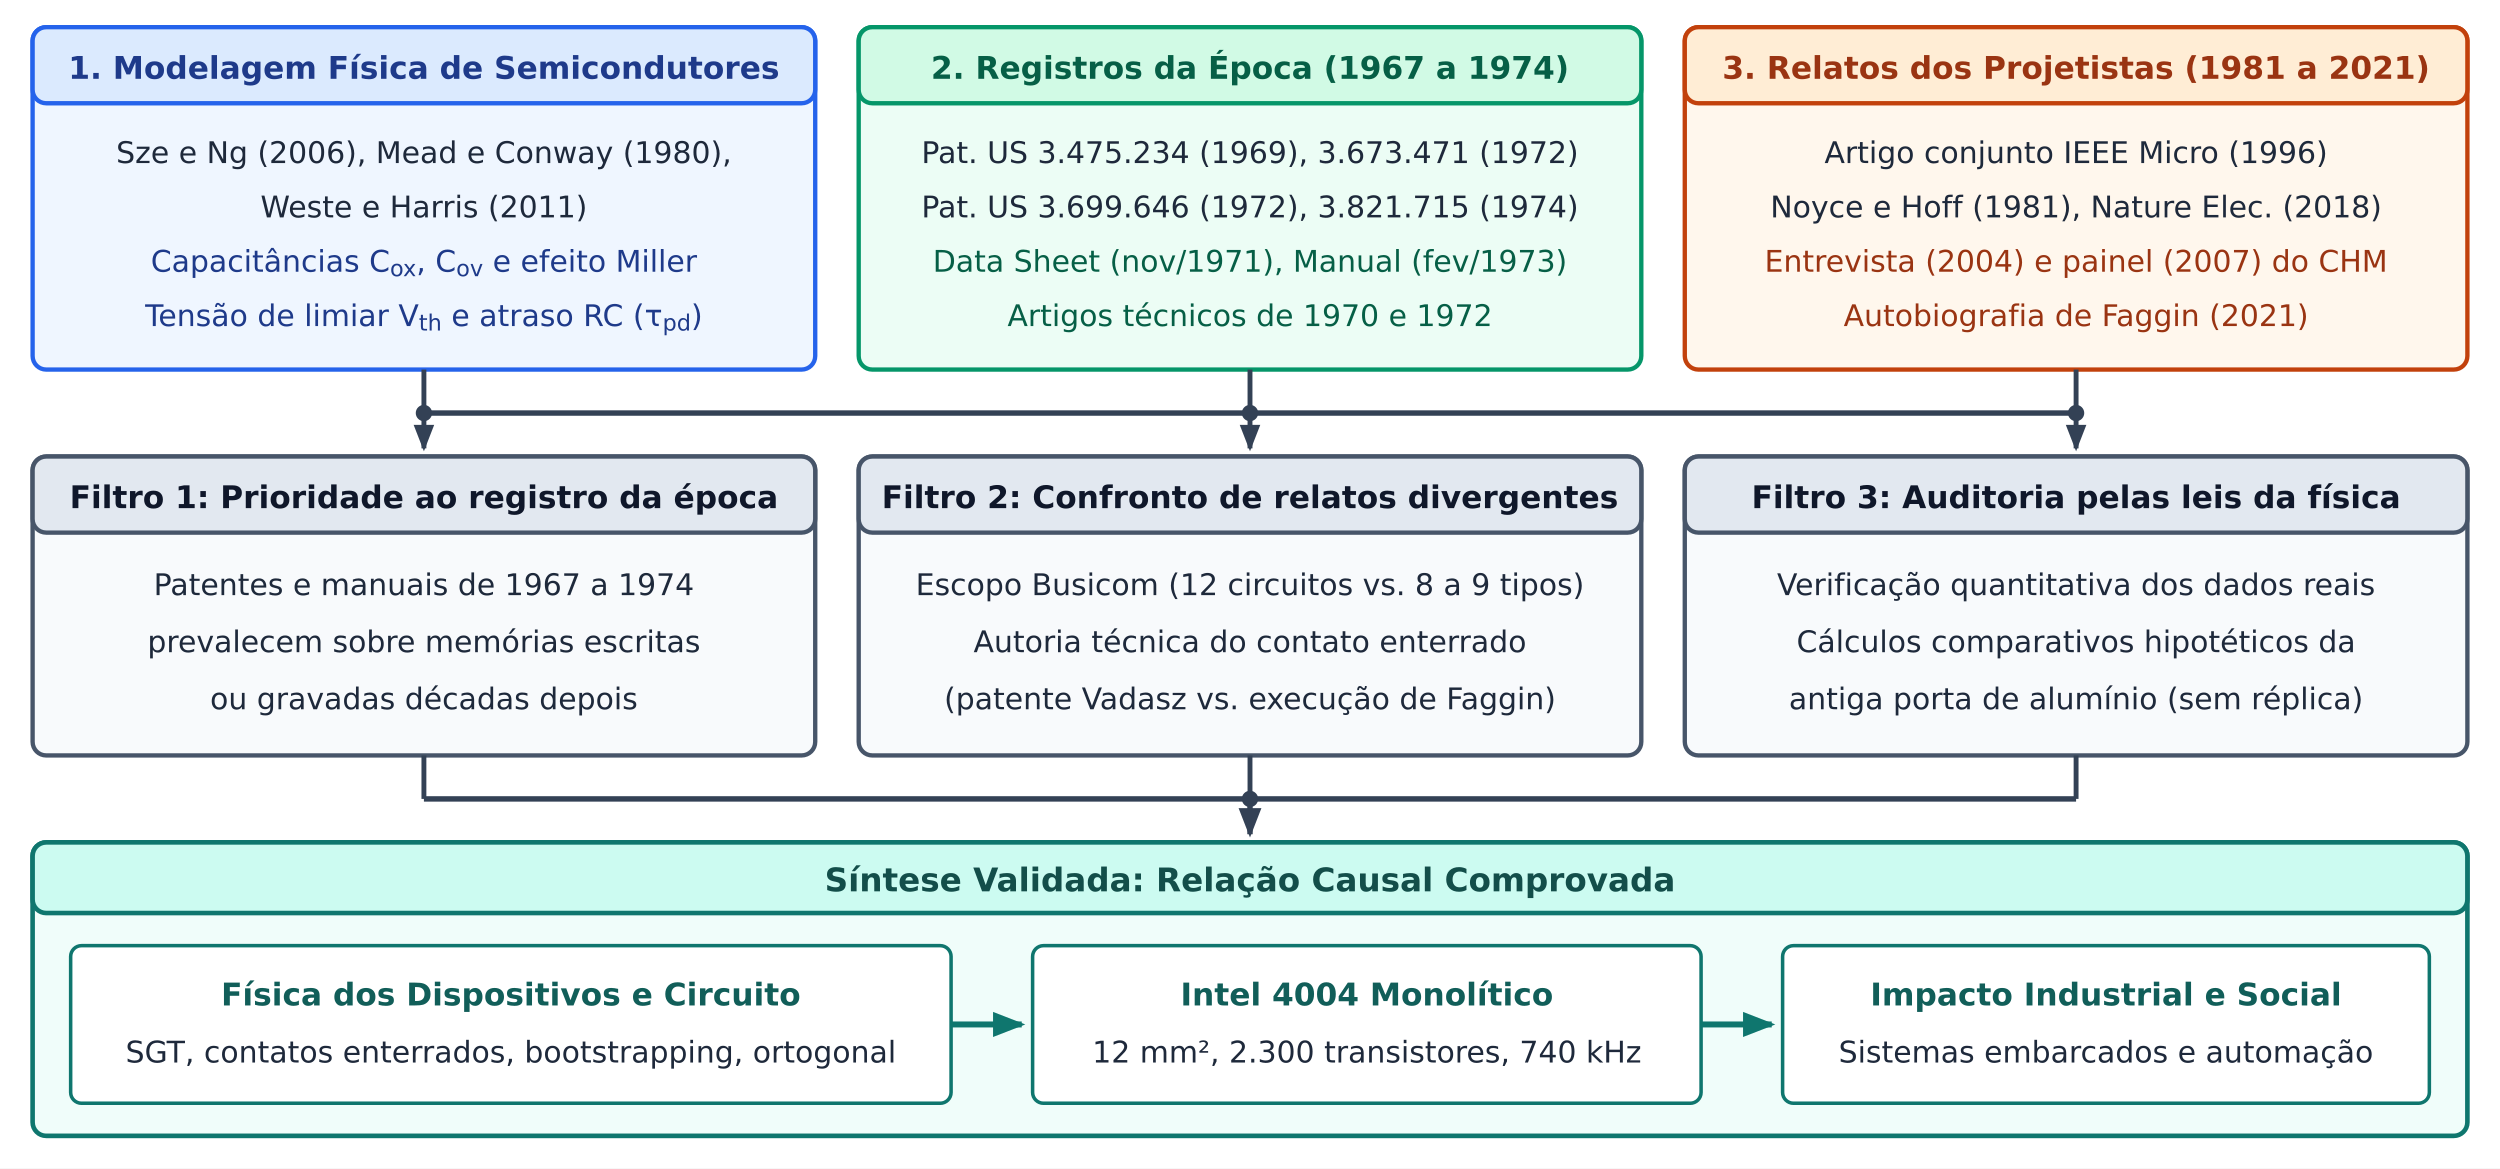
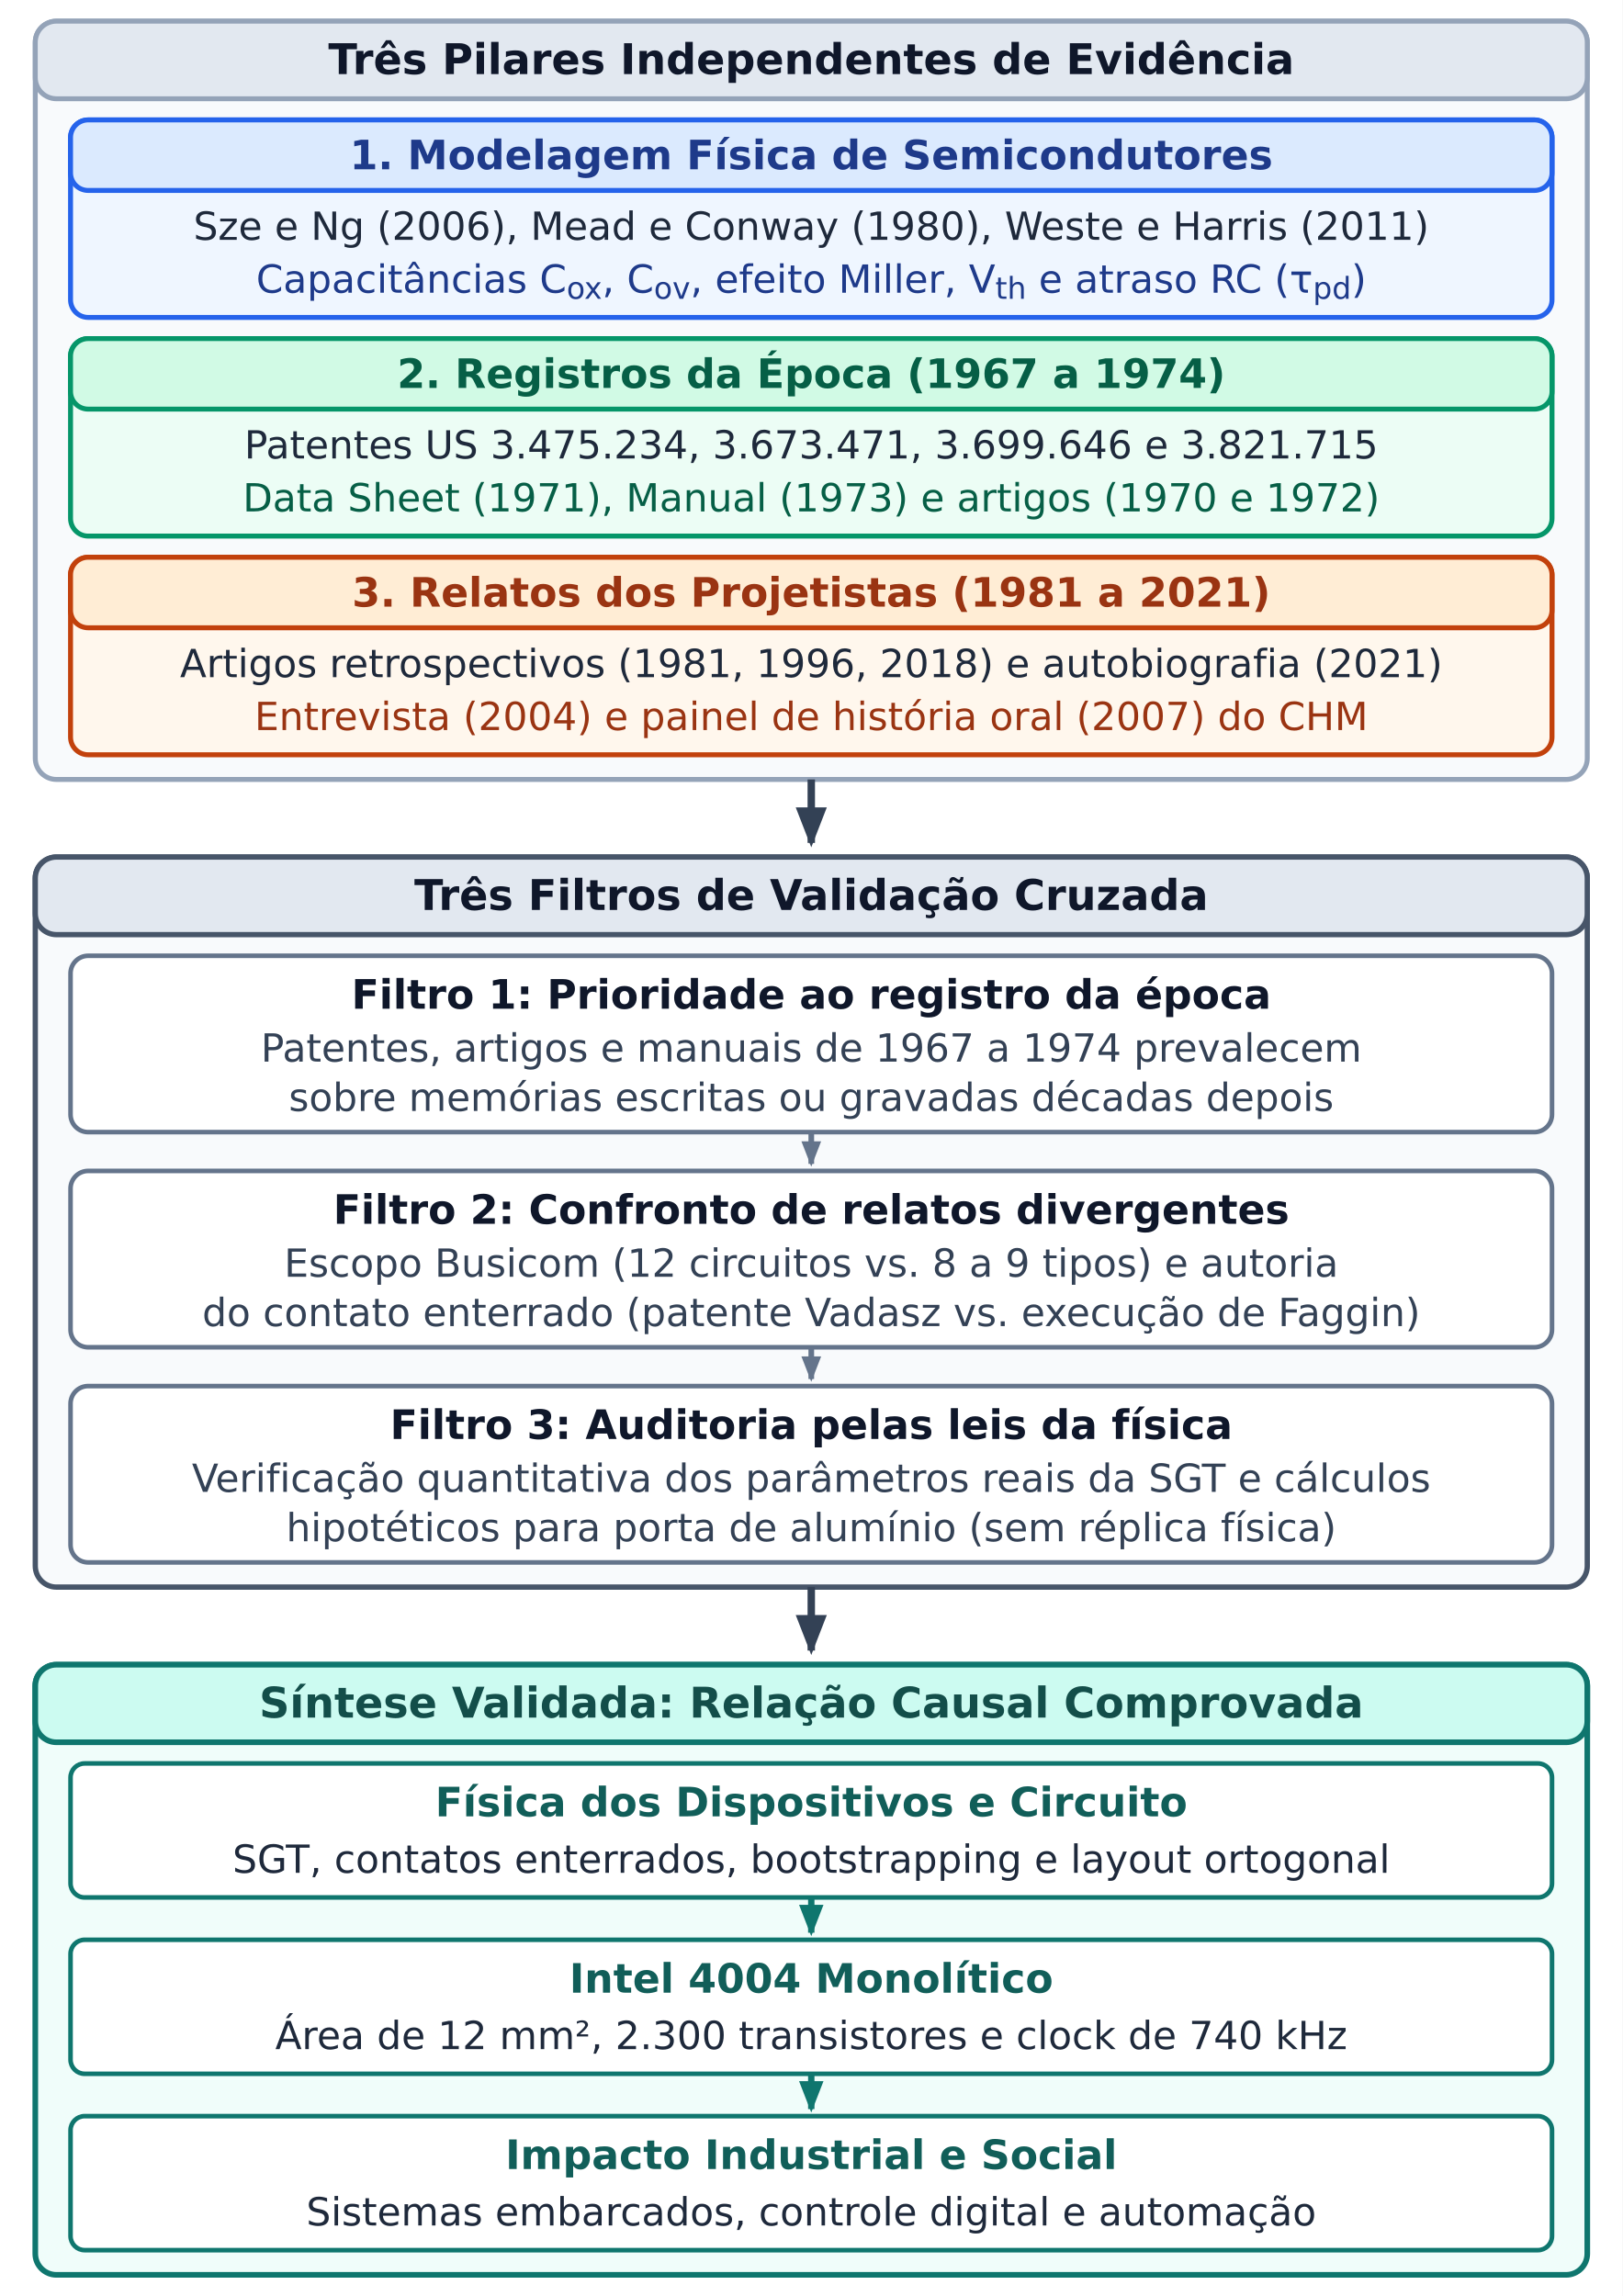
- <svg xmlns="http://www.w3.org/2000/svg" width="920" height="430" viewBox="0 0 920 430">
+ <svg xmlns="http://www.w3.org/2000/svg" width="460" height="651" viewBox="0 0 460 651">
  <defs>
    <marker id="arrow-dark" viewBox="0 0 10 10" refX="8" refY="5" markerWidth="6" markerHeight="6" orient="auto-start-reverse">
      <path d="M 0 1.5 L 9 5 L 0 8.5 z" fill="#334155" />
    </marker>
-     <marker id="arrow-teal" viewBox="0 0 10 10" refX="8" refY="5" markerWidth="6" markerHeight="6" orient="auto-start-reverse">
+     <marker id="arrow-slate" viewBox="0 0 10 10" refX="8" refY="5" markerWidth="5" markerHeight="5" orient="auto-start-reverse">
+       <path d="M 0 1.5 L 9 5 L 0 8.5 z" fill="#64748b" />
+     </marker>
+     <marker id="arrow-teal" viewBox="0 0 10 10" refX="8" refY="5" markerWidth="5.5" markerHeight="5.5" orient="auto-start-reverse">
      <path d="M 0 1.5 L 9 5 L 0 8.5 z" fill="#0f766e" />
    </marker>
  </defs>
-   <rect x="0" y="0" width="920" height="430" fill="#ffffff" />
-   <rect x="12" y="10" width="288" height="126" rx="5" fill="#eff6ff" stroke="#2563eb" stroke-width="1.6" />
-   <rect x="12" y="10" width="288" height="28" rx="5" fill="#dbeafe" stroke="#2563eb" stroke-width="1.6" />
-   <text x="156" y="29" font-family="DejaVu Sans, Arial, sans-serif" font-size="11.5" font-weight="bold" text-anchor="middle" fill="#1e3a8a">1. Modelagem Física de Semicondutores</text>
-   <text x="156" y="60" font-family="DejaVu Sans, Arial, sans-serif" font-size="11" text-anchor="middle" fill="#1e293b">Sze e Ng (2006), Mead e Conway (1980),</text>
-   <text x="156" y="80" font-family="DejaVu Sans, Arial, sans-serif" font-size="11" text-anchor="middle" fill="#1e293b">Weste e Harris (2011)</text>
-   <text x="156" y="100" font-family="DejaVu Sans, Arial, sans-serif" font-size="11" text-anchor="middle" fill="#1e3a8a">Capacitâncias C<tspan baseline-shift="sub" font-size="75%">ox</tspan>, C<tspan baseline-shift="sub" font-size="75%">ov</tspan> e efeito Miller</text>
-   <text x="156" y="120" font-family="DejaVu Sans, Arial, sans-serif" font-size="11" text-anchor="middle" fill="#1e3a8a">Tensão de limiar V<tspan baseline-shift="sub" font-size="75%">th</tspan> e atraso RC (τ<tspan baseline-shift="sub" font-size="75%">pd</tspan>)</text>
-   <rect x="316" y="10" width="288" height="126" rx="5" fill="#ecfdf5" stroke="#059669" stroke-width="1.6" />
-   <rect x="316" y="10" width="288" height="28" rx="5" fill="#d1fae5" stroke="#059669" stroke-width="1.6" />
-   <text x="460" y="29" font-family="DejaVu Sans, Arial, sans-serif" font-size="11.5" font-weight="bold" text-anchor="middle" fill="#065f46">2. Registros da Época (1967 a 1974)</text>
-   <text x="460" y="60" font-family="DejaVu Sans, Arial, sans-serif" font-size="11" text-anchor="middle" fill="#1e293b">Pat. US 3.475.234 (1969), 3.673.471 (1972)</text>
-   <text x="460" y="80" font-family="DejaVu Sans, Arial, sans-serif" font-size="11" text-anchor="middle" fill="#1e293b">Pat. US 3.699.646 (1972), 3.821.715 (1974)</text>
-   <text x="460" y="100" font-family="DejaVu Sans, Arial, sans-serif" font-size="11" text-anchor="middle" fill="#065f46">Data Sheet (nov/1971), Manual (fev/1973)</text>
-   <text x="460" y="120" font-family="DejaVu Sans, Arial, sans-serif" font-size="11" text-anchor="middle" fill="#065f46">Artigos técnicos de 1970 e 1972</text>
-   <rect x="620" y="10" width="288" height="126" rx="5" fill="#fff7ed" stroke="#c2410c" stroke-width="1.6" />
-   <rect x="620" y="10" width="288" height="28" rx="5" fill="#ffedd5" stroke="#c2410c" stroke-width="1.6" />
-   <text x="764" y="29" font-family="DejaVu Sans, Arial, sans-serif" font-size="11.5" font-weight="bold" text-anchor="middle" fill="#9a3412">3. Relatos dos Projetistas (1981 a 2021)</text>
-   <text x="764" y="60" font-family="DejaVu Sans, Arial, sans-serif" font-size="11" text-anchor="middle" fill="#1e293b">Artigo conjunto IEEE Micro (1996)</text>
-   <text x="764" y="80" font-family="DejaVu Sans, Arial, sans-serif" font-size="11" text-anchor="middle" fill="#1e293b">Noyce e Hoff (1981), Nature Elec. (2018)</text>
-   <text x="764" y="100" font-family="DejaVu Sans, Arial, sans-serif" font-size="11" text-anchor="middle" fill="#9a3412">Entrevista (2004) e painel (2007) do CHM</text>
-   <text x="764" y="120" font-family="DejaVu Sans, Arial, sans-serif" font-size="11" text-anchor="middle" fill="#9a3412">Autobiografia de Faggin (2021)</text>
-   <line x1="156" y1="136" x2="156" y2="152" stroke="#334155" stroke-width="1.8" />
-   <line x1="460" y1="136" x2="460" y2="152" stroke="#334155" stroke-width="1.8" />
-   <line x1="764" y1="136" x2="764" y2="152" stroke="#334155" stroke-width="1.8" />
-   <line x1="156" y1="152" x2="764" y2="152" stroke="#334155" stroke-width="2.0" />
-   <circle cx="156" cy="152" r="3" fill="#334155" />
-   <circle cx="460" cy="152" r="3" fill="#334155" />
-   <circle cx="764" cy="152" r="3" fill="#334155" />
-   <line x1="156" y1="152" x2="156" y2="165" stroke="#334155" stroke-width="1.8" marker-end="url(#arrow-dark)" />
-   <line x1="460" y1="152" x2="460" y2="165" stroke="#334155" stroke-width="1.8" marker-end="url(#arrow-dark)" />
-   <line x1="764" y1="152" x2="764" y2="165" stroke="#334155" stroke-width="1.8" marker-end="url(#arrow-dark)" />
-   <rect x="12" y="168" width="288" height="110" rx="5" fill="#f8fafc" stroke="#475569" stroke-width="1.6" />
-   <rect x="12" y="168" width="288" height="28" rx="5" fill="#e2e8f0" stroke="#475569" stroke-width="1.6" />
-   <text x="156" y="187" font-family="DejaVu Sans, Arial, sans-serif" font-size="11.5" font-weight="bold" text-anchor="middle" fill="#0f172a">Filtro 1: Prioridade ao registro da época</text>
-   <text x="156" y="219" font-family="DejaVu Sans, Arial, sans-serif" font-size="11" text-anchor="middle" fill="#1e293b">Patentes e manuais de 1967 a 1974</text>
-   <text x="156" y="240" font-family="DejaVu Sans, Arial, sans-serif" font-size="11" text-anchor="middle" fill="#1e293b">prevalecem sobre memórias escritas</text>
-   <text x="156" y="261" font-family="DejaVu Sans, Arial, sans-serif" font-size="11" text-anchor="middle" fill="#1e293b">ou gravadas décadas depois</text>
-   <rect x="316" y="168" width="288" height="110" rx="5" fill="#f8fafc" stroke="#475569" stroke-width="1.6" />
-   <rect x="316" y="168" width="288" height="28" rx="5" fill="#e2e8f0" stroke="#475569" stroke-width="1.6" />
-   <text x="460" y="187" font-family="DejaVu Sans, Arial, sans-serif" font-size="11.5" font-weight="bold" text-anchor="middle" fill="#0f172a">Filtro 2: Confronto de relatos divergentes</text>
-   <text x="460" y="219" font-family="DejaVu Sans, Arial, sans-serif" font-size="11" text-anchor="middle" fill="#1e293b">Escopo Busicom (12 circuitos vs. 8 a 9 tipos)</text>
-   <text x="460" y="240" font-family="DejaVu Sans, Arial, sans-serif" font-size="11" text-anchor="middle" fill="#1e293b">Autoria técnica do contato enterrado</text>
-   <text x="460" y="261" font-family="DejaVu Sans, Arial, sans-serif" font-size="11" text-anchor="middle" fill="#1e293b">(patente Vadasz vs. execução de Faggin)</text>
-   <rect x="620" y="168" width="288" height="110" rx="5" fill="#f8fafc" stroke="#475569" stroke-width="1.6" />
-   <rect x="620" y="168" width="288" height="28" rx="5" fill="#e2e8f0" stroke="#475569" stroke-width="1.6" />
-   <text x="764" y="187" font-family="DejaVu Sans, Arial, sans-serif" font-size="11.5" font-weight="bold" text-anchor="middle" fill="#0f172a">Filtro 3: Auditoria pelas leis da física</text>
-   <text x="764" y="219" font-family="DejaVu Sans, Arial, sans-serif" font-size="11" text-anchor="middle" fill="#1e293b">Verificação quantitativa dos dados reais</text>
-   <text x="764" y="240" font-family="DejaVu Sans, Arial, sans-serif" font-size="11" text-anchor="middle" fill="#1e293b">Cálculos comparativos hipotéticos da</text>
-   <text x="764" y="261" font-family="DejaVu Sans, Arial, sans-serif" font-size="11" text-anchor="middle" fill="#1e293b">antiga porta de alumínio (sem réplica)</text>
-   <line x1="156" y1="278" x2="156" y2="294" stroke="#334155" stroke-width="1.8" />
-   <line x1="460" y1="278" x2="460" y2="294" stroke="#334155" stroke-width="1.8" />
-   <line x1="764" y1="278" x2="764" y2="294" stroke="#334155" stroke-width="1.8" />
-   <line x1="156" y1="294" x2="764" y2="294" stroke="#334155" stroke-width="2.0" />
-   <circle cx="460" cy="294" r="3" fill="#334155" />
-   <line x1="460" y1="294" x2="460" y2="307" stroke="#334155" stroke-width="2.0" marker-end="url(#arrow-dark)" />
-   <rect x="12" y="310" width="896" height="108" rx="5" fill="#f0fdfa" stroke="#0f766e" stroke-width="1.7" />
-   <rect x="12" y="310" width="896" height="26" rx="5" fill="#ccfbf1" stroke="#0f766e" stroke-width="1.7" />
-   <text x="460" y="328" font-family="DejaVu Sans, Arial, sans-serif" font-size="12" font-weight="bold" text-anchor="middle" fill="#134e4a">Síntese Validada: Relação Causal Comprovada</text>
-   <rect x="26" y="348" width="324" height="58" rx="4" fill="#ffffff" stroke="#0f766e" stroke-width="1.3" />
-   <text x="188" y="370" font-family="DejaVu Sans, Arial, sans-serif" font-size="11.5" font-weight="bold" text-anchor="middle" fill="#115e59">Física dos Dispositivos e Circuito</text>
-   <text x="188" y="391" font-family="DejaVu Sans, Arial, sans-serif" font-size="11" text-anchor="middle" fill="#1e293b">SGT, contatos enterrados, bootstrapping, ortogonal</text>
-   <line x1="350" y1="377" x2="376" y2="377" stroke="#0f766e" stroke-width="2.2" marker-end="url(#arrow-teal)" />
-   <rect x="380" y="348" width="246" height="58" rx="4" fill="#ffffff" stroke="#0f766e" stroke-width="1.3" />
-   <text x="503" y="370" font-family="DejaVu Sans, Arial, sans-serif" font-size="11.5" font-weight="bold" text-anchor="middle" fill="#115e59">Intel 4004 Monolítico</text>
-   <text x="503" y="391" font-family="DejaVu Sans, Arial, sans-serif" font-size="11" text-anchor="middle" fill="#1e293b">12 mm², 2.300 transistores, 740 kHz</text>
-   <line x1="626" y1="377" x2="652" y2="377" stroke="#0f766e" stroke-width="2.2" marker-end="url(#arrow-teal)" />
-   <rect x="656" y="348" width="238" height="58" rx="4" fill="#ffffff" stroke="#0f766e" stroke-width="1.3" />
-   <text x="775" y="370" font-family="DejaVu Sans, Arial, sans-serif" font-size="11.5" font-weight="bold" text-anchor="middle" fill="#115e59">Impacto Industrial e Social</text>
-   <text x="775" y="391" font-family="DejaVu Sans, Arial, sans-serif" font-size="11" text-anchor="middle" fill="#1e293b">Sistemas embarcados e automação</text>
+   <rect x="0" y="0" width="460" height="651" fill="#ffffff" />
+   <rect x="10" y="6" width="440" height="215" rx="6" fill="#f8fafc" stroke="#94a3b8" stroke-width="1.4" />
+   <rect x="10" y="6" width="440" height="22" rx="6" fill="#e2e8f0" stroke="#94a3b8" stroke-width="1.4" />
+   <text x="230" y="21" font-family="DejaVu Sans, Arial, sans-serif" font-size="12" font-weight="bold" text-anchor="middle" fill="#0f172a">Três Pilares Independentes de Evidência</text>
+   <rect x="20" y="34" width="420" height="56" rx="5" fill="#eff6ff" stroke="#2563eb" stroke-width="1.4" />
+   <rect x="20" y="34" width="420" height="20" rx="5" fill="#dbeafe" stroke="#2563eb" stroke-width="1.4" />
+   <text x="230" y="48" font-family="DejaVu Sans, Arial, sans-serif" font-size="11.5" font-weight="bold" text-anchor="middle" fill="#1e3a8a">1. Modelagem Física de Semicondutores</text>
+   <text x="230" y="68" font-family="DejaVu Sans, Arial, sans-serif" font-size="11" text-anchor="middle" fill="#1e293b">Sze e Ng (2006), Mead e Conway (1980), Weste e Harris (2011)</text>
+   <text x="230" y="83" font-family="DejaVu Sans, Arial, sans-serif" font-size="11" text-anchor="middle" fill="#1e3a8a">Capacitâncias C<tspan baseline-shift="sub" font-size="78%">ox</tspan>, C<tspan baseline-shift="sub" font-size="78%">ov</tspan>, efeito Miller, V<tspan baseline-shift="sub" font-size="78%">th</tspan> e atraso RC (τ<tspan baseline-shift="sub" font-size="78%">pd</tspan>)</text>
+   <rect x="20" y="96" width="420" height="56" rx="5" fill="#ecfdf5" stroke="#059669" stroke-width="1.4" />
+   <rect x="20" y="96" width="420" height="20" rx="5" fill="#d1fae5" stroke="#059669" stroke-width="1.4" />
+   <text x="230" y="110" font-family="DejaVu Sans, Arial, sans-serif" font-size="11.5" font-weight="bold" text-anchor="middle" fill="#065f46">2. Registros da Época (1967 a 1974)</text>
+   <text x="230" y="130" font-family="DejaVu Sans, Arial, sans-serif" font-size="11" text-anchor="middle" fill="#1e293b">Patentes US 3.475.234, 3.673.471, 3.699.646 e 3.821.715</text>
+   <text x="230" y="145" font-family="DejaVu Sans, Arial, sans-serif" font-size="11" text-anchor="middle" fill="#065f46">Data Sheet (1971), Manual (1973) e artigos (1970 e 1972)</text>
+   <rect x="20" y="158" width="420" height="56" rx="5" fill="#fff7ed" stroke="#c2410c" stroke-width="1.4" />
+   <rect x="20" y="158" width="420" height="20" rx="5" fill="#ffedd5" stroke="#c2410c" stroke-width="1.4" />
+   <text x="230" y="172" font-family="DejaVu Sans, Arial, sans-serif" font-size="11.5" font-weight="bold" text-anchor="middle" fill="#9a3412">3. Relatos dos Projetistas (1981 a 2021)</text>
+   <text x="230" y="192" font-family="DejaVu Sans, Arial, sans-serif" font-size="11" text-anchor="middle" fill="#1e293b">Artigos retrospectivos (1981, 1996, 2018) e autobiografia (2021)</text>
+   <text x="230" y="207" font-family="DejaVu Sans, Arial, sans-serif" font-size="11" text-anchor="middle" fill="#9a3412">Entrevista (2004) e painel de história oral (2007) do CHM</text>
+   <line x1="230" y1="221" x2="230" y2="239" stroke="#334155" stroke-width="2.1" marker-end="url(#arrow-dark)" />
+   <rect x="10" y="243" width="440" height="207" rx="6" fill="#f8fafc" stroke="#475569" stroke-width="1.5" />
+   <rect x="10" y="243" width="440" height="22" rx="6" fill="#e2e8f0" stroke="#475569" stroke-width="1.5" />
+   <text x="230" y="258" font-family="DejaVu Sans, Arial, sans-serif" font-size="12" font-weight="bold" text-anchor="middle" fill="#0f172a">Três Filtros de Validação Cruzada</text>
+   <rect x="20" y="271" width="420" height="50" rx="5" fill="#ffffff" stroke="#64748b" stroke-width="1.3" />
+   <text x="230" y="286" font-family="DejaVu Sans, Arial, sans-serif" font-size="11.5" font-weight="bold" text-anchor="middle" fill="#0f172a">Filtro 1: Prioridade ao registro da época</text>
+   <text x="230" y="301" font-family="DejaVu Sans, Arial, sans-serif" font-size="11" text-anchor="middle" fill="#334155">Patentes, artigos e manuais de 1967 a 1974 prevalecem</text>
+   <text x="230" y="315" font-family="DejaVu Sans, Arial, sans-serif" font-size="11" text-anchor="middle" fill="#334155">sobre memórias escritas ou gravadas décadas depois</text>
+   <line x1="230" y1="321" x2="230" y2="330" stroke="#64748b" stroke-width="1.6" marker-end="url(#arrow-slate)" />
+   <rect x="20" y="332" width="420" height="50" rx="5" fill="#ffffff" stroke="#64748b" stroke-width="1.3" />
+   <text x="230" y="347" font-family="DejaVu Sans, Arial, sans-serif" font-size="11.5" font-weight="bold" text-anchor="middle" fill="#0f172a">Filtro 2: Confronto de relatos divergentes</text>
+   <text x="230" y="362" font-family="DejaVu Sans, Arial, sans-serif" font-size="11" text-anchor="middle" fill="#334155">Escopo Busicom (12 circuitos vs. 8 a 9 tipos) e autoria</text>
+   <text x="230" y="376" font-family="DejaVu Sans, Arial, sans-serif" font-size="11" text-anchor="middle" fill="#334155">do contato enterrado (patente Vadasz vs. execução de Faggin)</text>
+   <line x1="230" y1="382" x2="230" y2="391" stroke="#64748b" stroke-width="1.6" marker-end="url(#arrow-slate)" />
+   <rect x="20" y="393" width="420" height="50" rx="5" fill="#ffffff" stroke="#64748b" stroke-width="1.3" />
+   <text x="230" y="408" font-family="DejaVu Sans, Arial, sans-serif" font-size="11.5" font-weight="bold" text-anchor="middle" fill="#0f172a">Filtro 3: Auditoria pelas leis da física</text>
+   <text x="230" y="423" font-family="DejaVu Sans, Arial, sans-serif" font-size="11" text-anchor="middle" fill="#334155">Verificação quantitativa dos parâmetros reais da SGT e cálculos</text>
+   <text x="230" y="437" font-family="DejaVu Sans, Arial, sans-serif" font-size="11" text-anchor="middle" fill="#334155">hipotéticos para porta de alumínio (sem réplica física)</text>
+   <line x1="230" y1="450" x2="230" y2="468" stroke="#334155" stroke-width="2.1" marker-end="url(#arrow-dark)" />
+   <rect x="10" y="472" width="440" height="173" rx="6" fill="#f0fdfa" stroke="#0f766e" stroke-width="1.6" />
+   <rect x="10" y="472" width="440" height="22" rx="6" fill="#ccfbf1" stroke="#0f766e" stroke-width="1.6" />
+   <text x="230" y="487" font-family="DejaVu Sans, Arial, sans-serif" font-size="12" font-weight="bold" text-anchor="middle" fill="#134e4a">Síntese Validada: Relação Causal Comprovada</text>
+   <rect x="20" y="500" width="420" height="38" rx="4" fill="#ffffff" stroke="#0f766e" stroke-width="1.3" />
+   <text x="230" y="515" font-family="DejaVu Sans, Arial, sans-serif" font-size="11.5" font-weight="bold" text-anchor="middle" fill="#115e59">Física dos Dispositivos e Circuito</text>
+   <text x="230" y="531" font-family="DejaVu Sans, Arial, sans-serif" font-size="11" text-anchor="middle" fill="#1e293b">SGT, contatos enterrados, bootstrapping e layout ortogonal</text>
+   <line x1="230" y1="538" x2="230" y2="548" stroke="#0f766e" stroke-width="1.8" marker-end="url(#arrow-teal)" />
+   <rect x="20" y="550" width="420" height="38" rx="4" fill="#ffffff" stroke="#0f766e" stroke-width="1.3" />
+   <text x="230" y="565" font-family="DejaVu Sans, Arial, sans-serif" font-size="11.5" font-weight="bold" text-anchor="middle" fill="#115e59">Intel 4004 Monolítico</text>
+   <text x="230" y="581" font-family="DejaVu Sans, Arial, sans-serif" font-size="11" text-anchor="middle" fill="#1e293b">Área de 12 mm², 2.300 transistores e clock de 740 kHz</text>
+   <line x1="230" y1="588" x2="230" y2="598" stroke="#0f766e" stroke-width="1.8" marker-end="url(#arrow-teal)" />
+   <rect x="20" y="600" width="420" height="38" rx="4" fill="#ffffff" stroke="#0f766e" stroke-width="1.3" />
+   <text x="230" y="615" font-family="DejaVu Sans, Arial, sans-serif" font-size="11.5" font-weight="bold" text-anchor="middle" fill="#115e59">Impacto Industrial e Social</text>
+   <text x="230" y="631" font-family="DejaVu Sans, Arial, sans-serif" font-size="11" text-anchor="middle" fill="#1e293b">Sistemas embarcados, controle digital e automação</text>
</svg>
